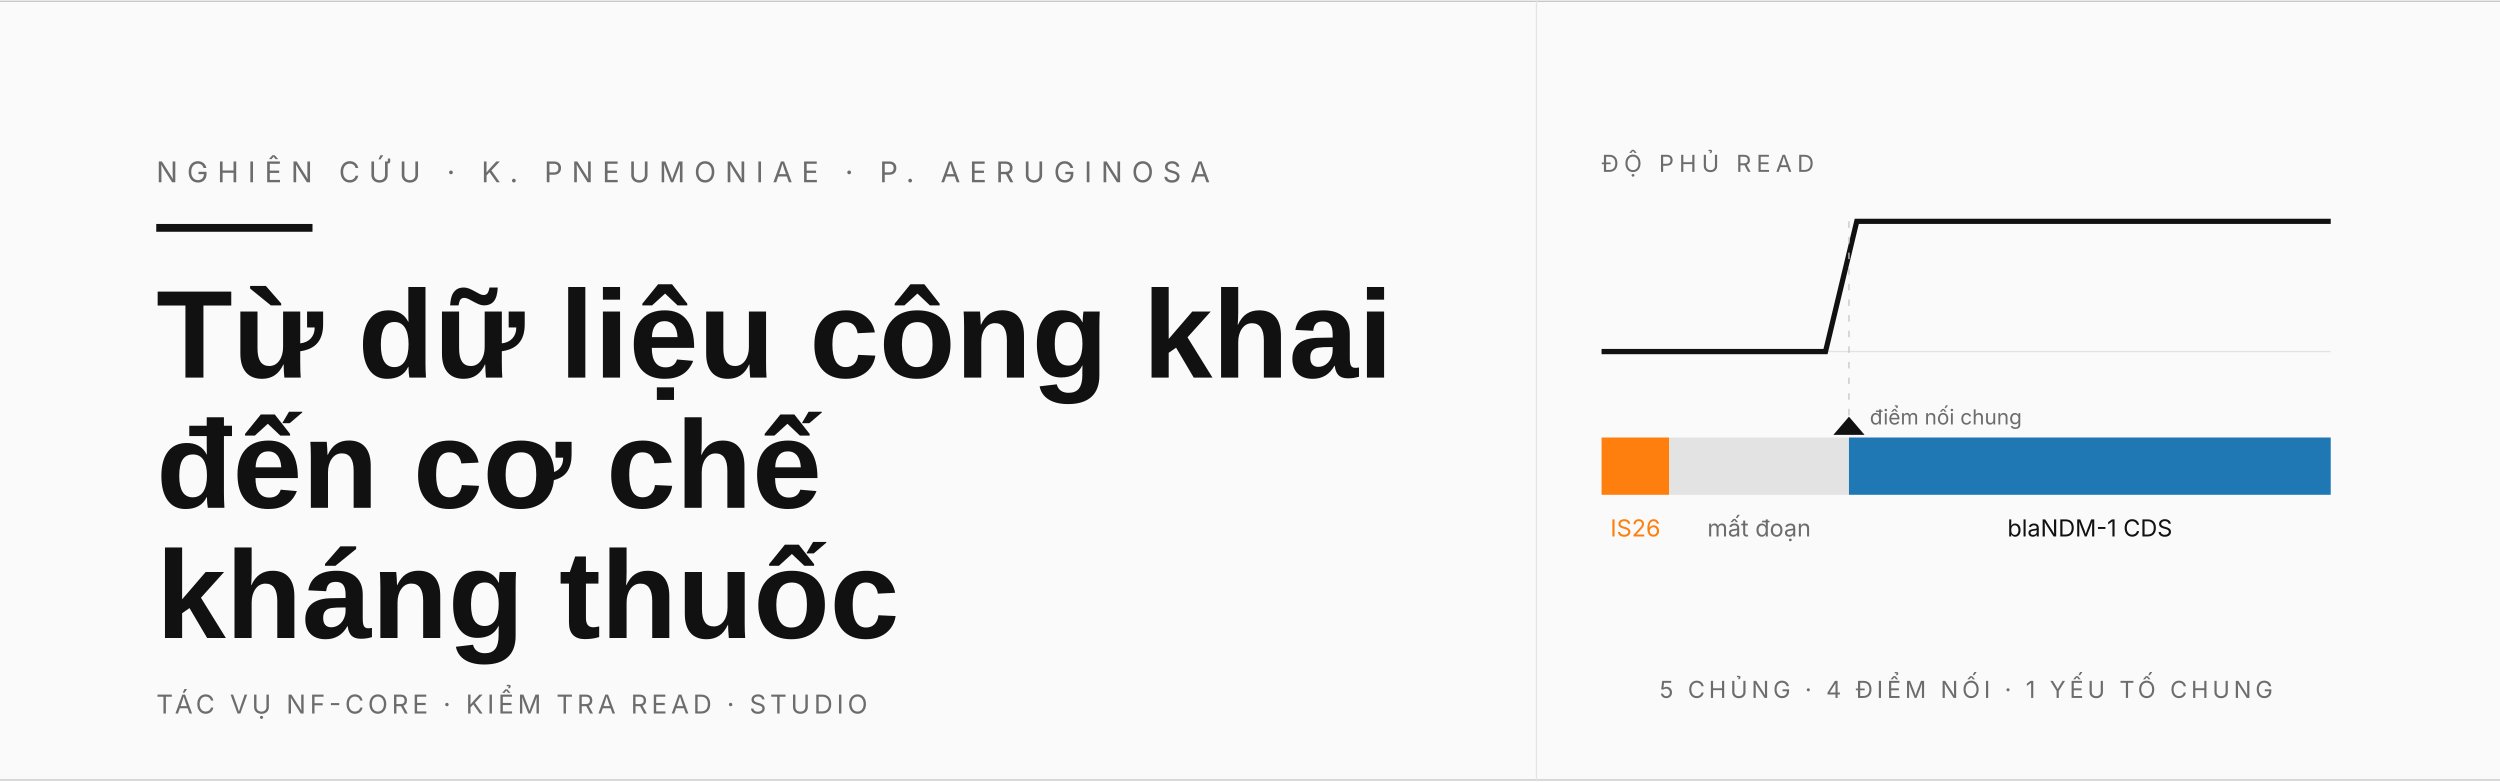
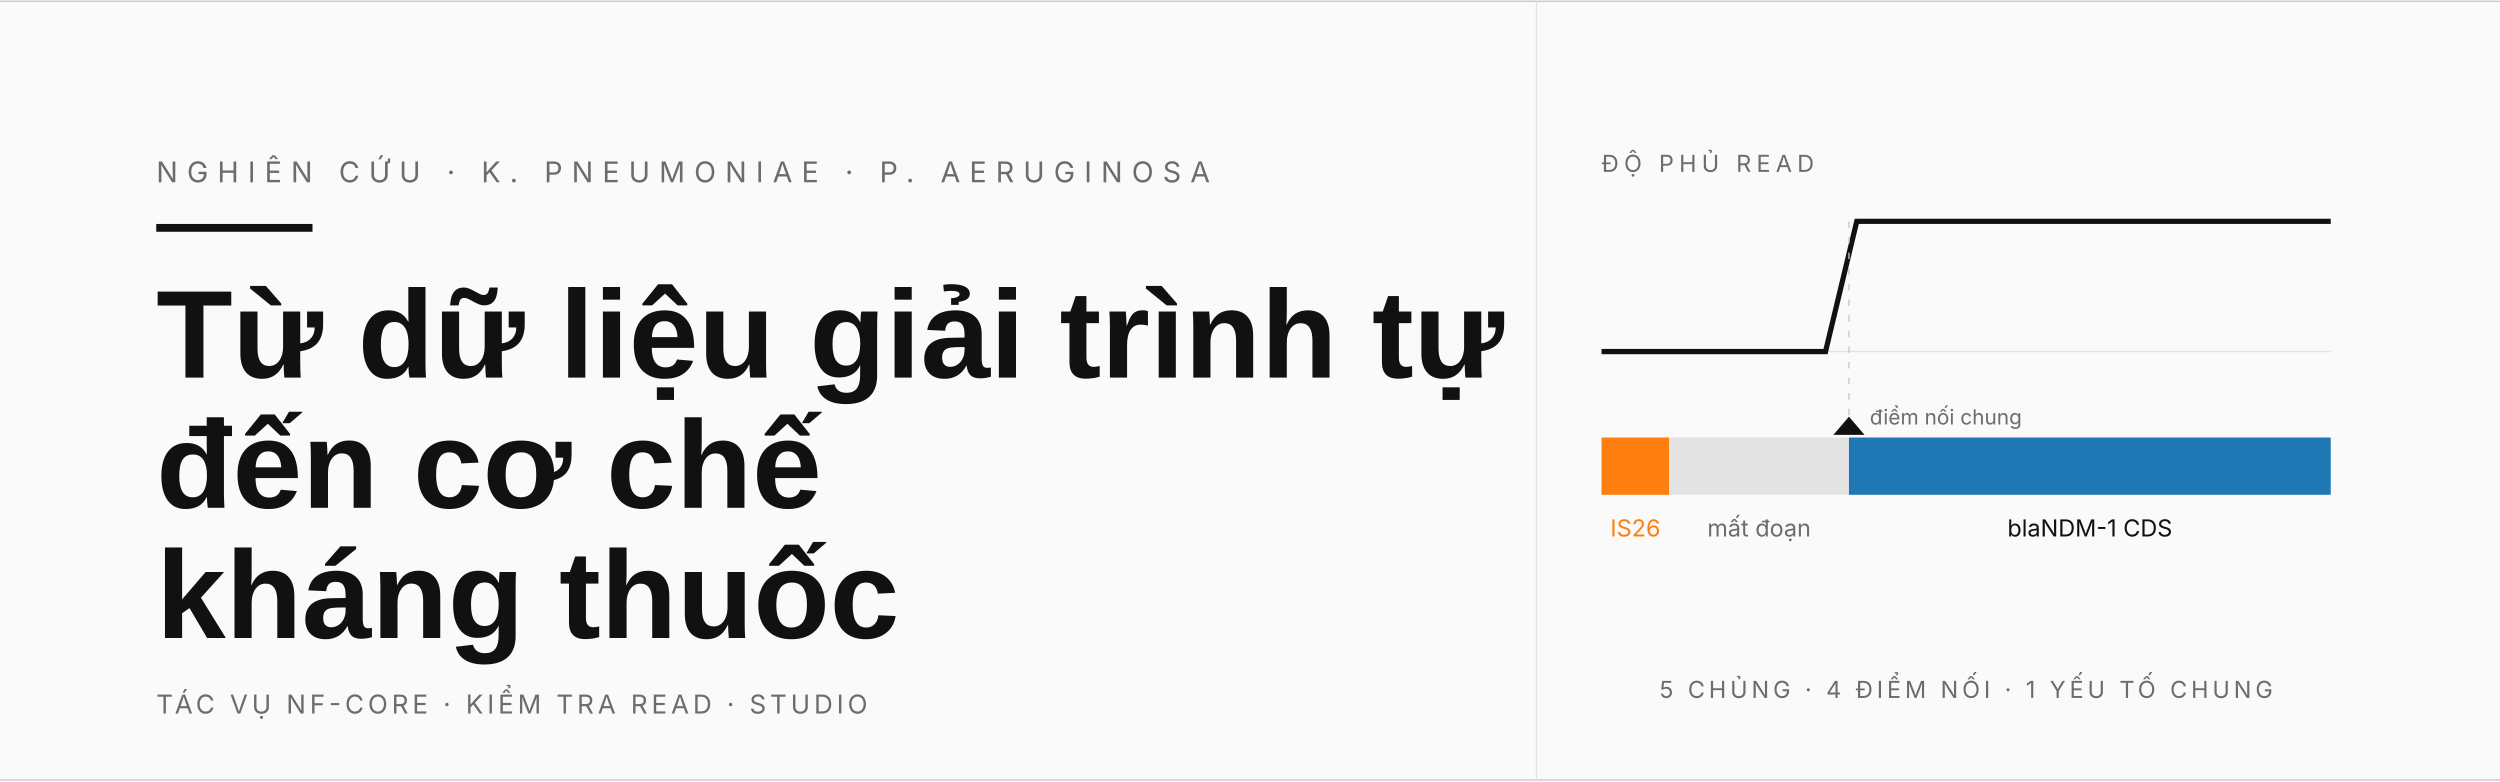
<svg xmlns="http://www.w3.org/2000/svg" width="1920" height="600" viewBox="0 0 1920 600" fill="none" role="img" aria-label="Từ reads công khai đến cơ chế kháng thuốc: blaNDM trên nền tảng Omicslab">
  <rect width="1920" height="600" fill="#fafafa" />
  <line x1="0" y1="1" x2="1920" y2="1" stroke="#c6c6c6" />
  <line x1="0" y1="599" x2="1920" y2="599" stroke="#c6c6c6" />
  <line x1="1180" y1="0" x2="1180" y2="600" stroke="#e3e3e3" />
  <text x="120" y="140" font-family="Inter, Arial, sans-serif" font-size="22" letter-spacing="7" fill="#6c6c6c">NGHIÊN CỨU · K. PNEUMONIAE · P. AERUGINOSA</text>
  <rect x="120" y="172" width="120" height="6" fill="#111111" />
-   <text x="120" y="290" font-family="'Barlow Condensed', 'Arial Narrow', Arial, sans-serif" font-size="96" font-weight="700" fill="#111111">Từ dữ liệu công khai</text>
+   <text x="120" y="290" font-family="'Barlow Condensed', 'Arial Narrow', Arial, sans-serif" font-size="96" font-weight="700" fill="#111111">Từ dữ liệu giải trình tự</text>
  <text x="120" y="390" font-family="'Barlow Condensed', 'Arial Narrow', Arial, sans-serif" font-size="96" font-weight="700" fill="#111111">đến cơ chế</text>
  <text x="120" y="490" font-family="'Barlow Condensed', 'Arial Narrow', Arial, sans-serif" font-size="96" font-weight="700" fill="#111111">kháng thuốc</text>
  <text x="120" y="548" font-family="Inter, Arial, sans-serif" font-size="20" letter-spacing="3" fill="#6c6c6c">TÁC VỤ NF-CORE · KIỂM TRA READ · STUDIO</text>
  <text x="1230" y="132" font-family="Inter, Arial, sans-serif" font-size="18" letter-spacing="4" fill="#6c6c6c">ĐỘ PHỦ READ</text>
  <line x1="1230" y1="270" x2="1790" y2="270" stroke="#e3e3e3" stroke-width="1" />
  <polyline points="1230,270 1402,270 1426,170 1790,170" stroke="#111111" stroke-width="4" fill="none" />
  <line x1="1420" y1="170" x2="1420" y2="330" stroke="#c6c6c6" stroke-dasharray="5 7" />
  <rect x="1230" y="336" width="52" height="44" fill="#ff7f0e" />
  <rect x="1282" y="336" width="138" height="44" fill="#e3e3e3" />
  <rect x="1420" y="336" width="370" height="44" fill="#1f77b4" />
  <polygon points="1420,320 1408,334 1432,334" fill="#111111" />
  <text x="1436" y="326" font-family="Inter, Arial, sans-serif" font-size="16" fill="#6c6c6c">điểm nối chung</text>
  <text x="1256" y="412" text-anchor="middle" font-family="Inter, Arial, sans-serif" font-size="18" fill="#ff7f0e">IS26</text>
  <text x="1351" y="412" text-anchor="middle" font-family="Inter, Arial, sans-serif" font-size="18" fill="#6c6c6c">mất đoạn</text>
  <text x="1605" y="412" text-anchor="middle" font-family="Inter, Arial, sans-serif" font-size="18" fill="#111111">blaNDM-1 CDS</text>
  <text x="1510" y="536" text-anchor="middle" font-family="Inter, Arial, sans-serif" font-size="18" letter-spacing="3" fill="#6c6c6c">5 CHỦNG · 4 ĐIỂM NỐI · 1 YẾU TỐ CHUNG</text>
</svg>
